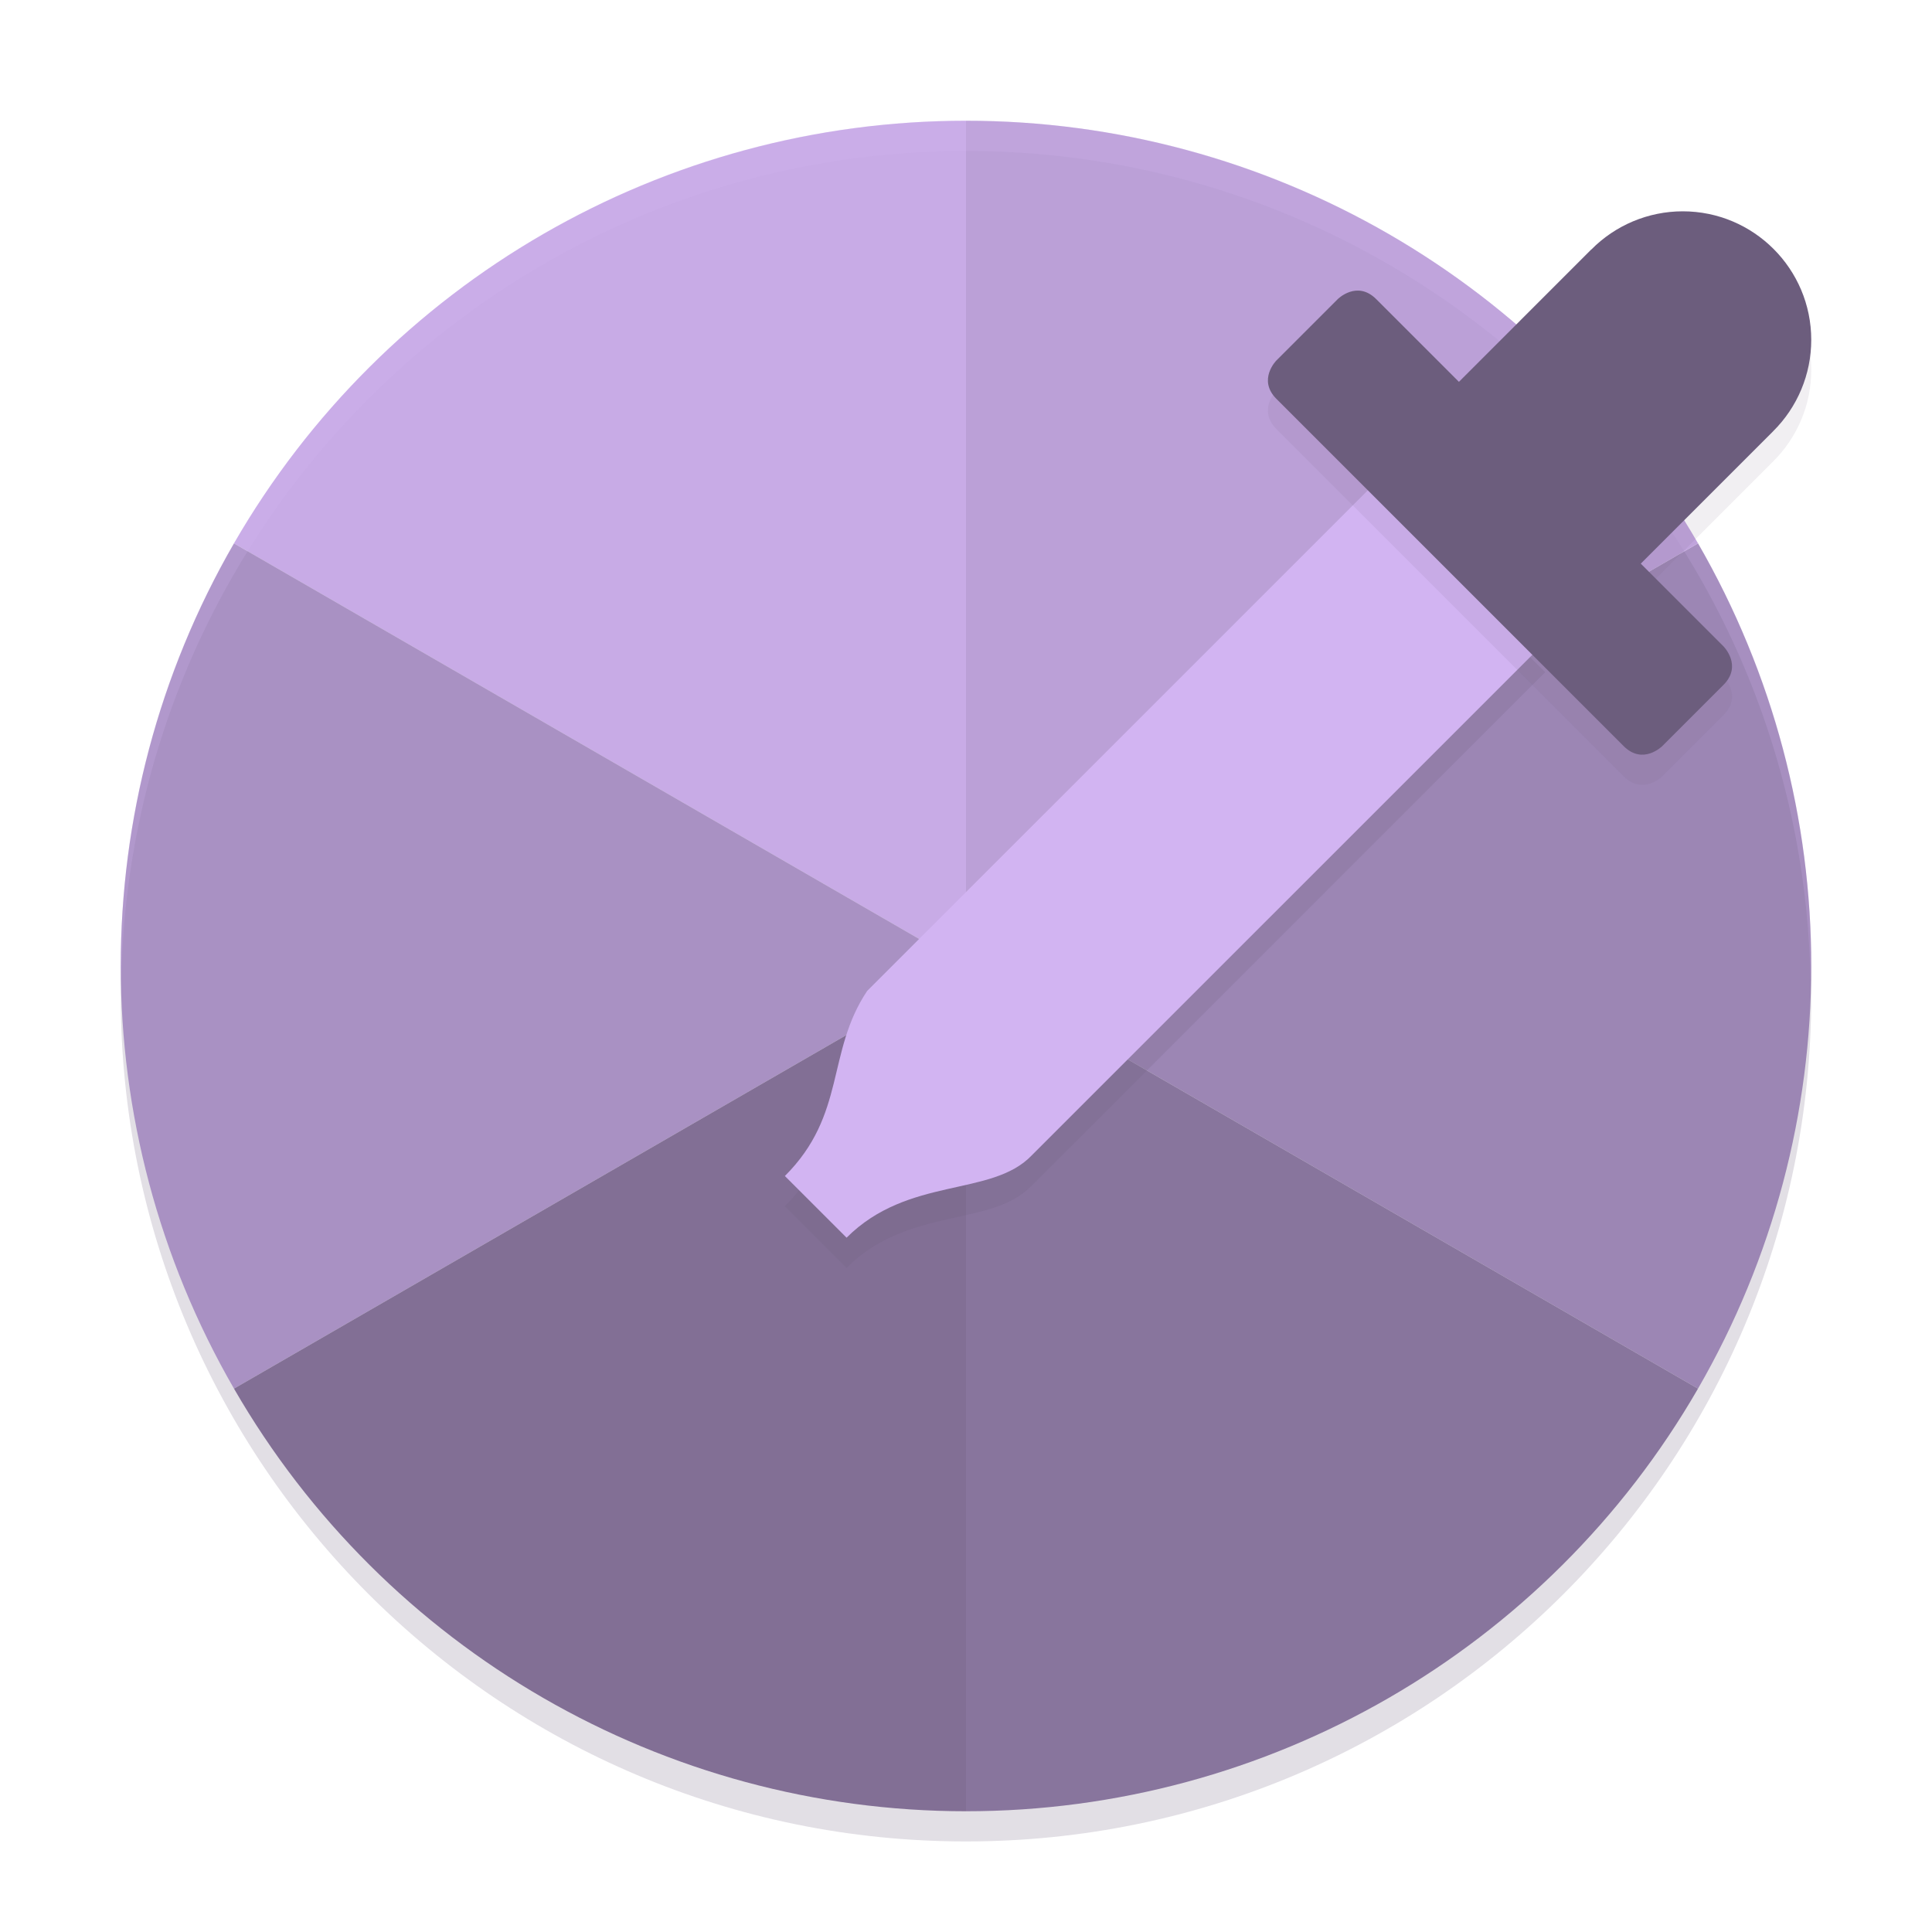
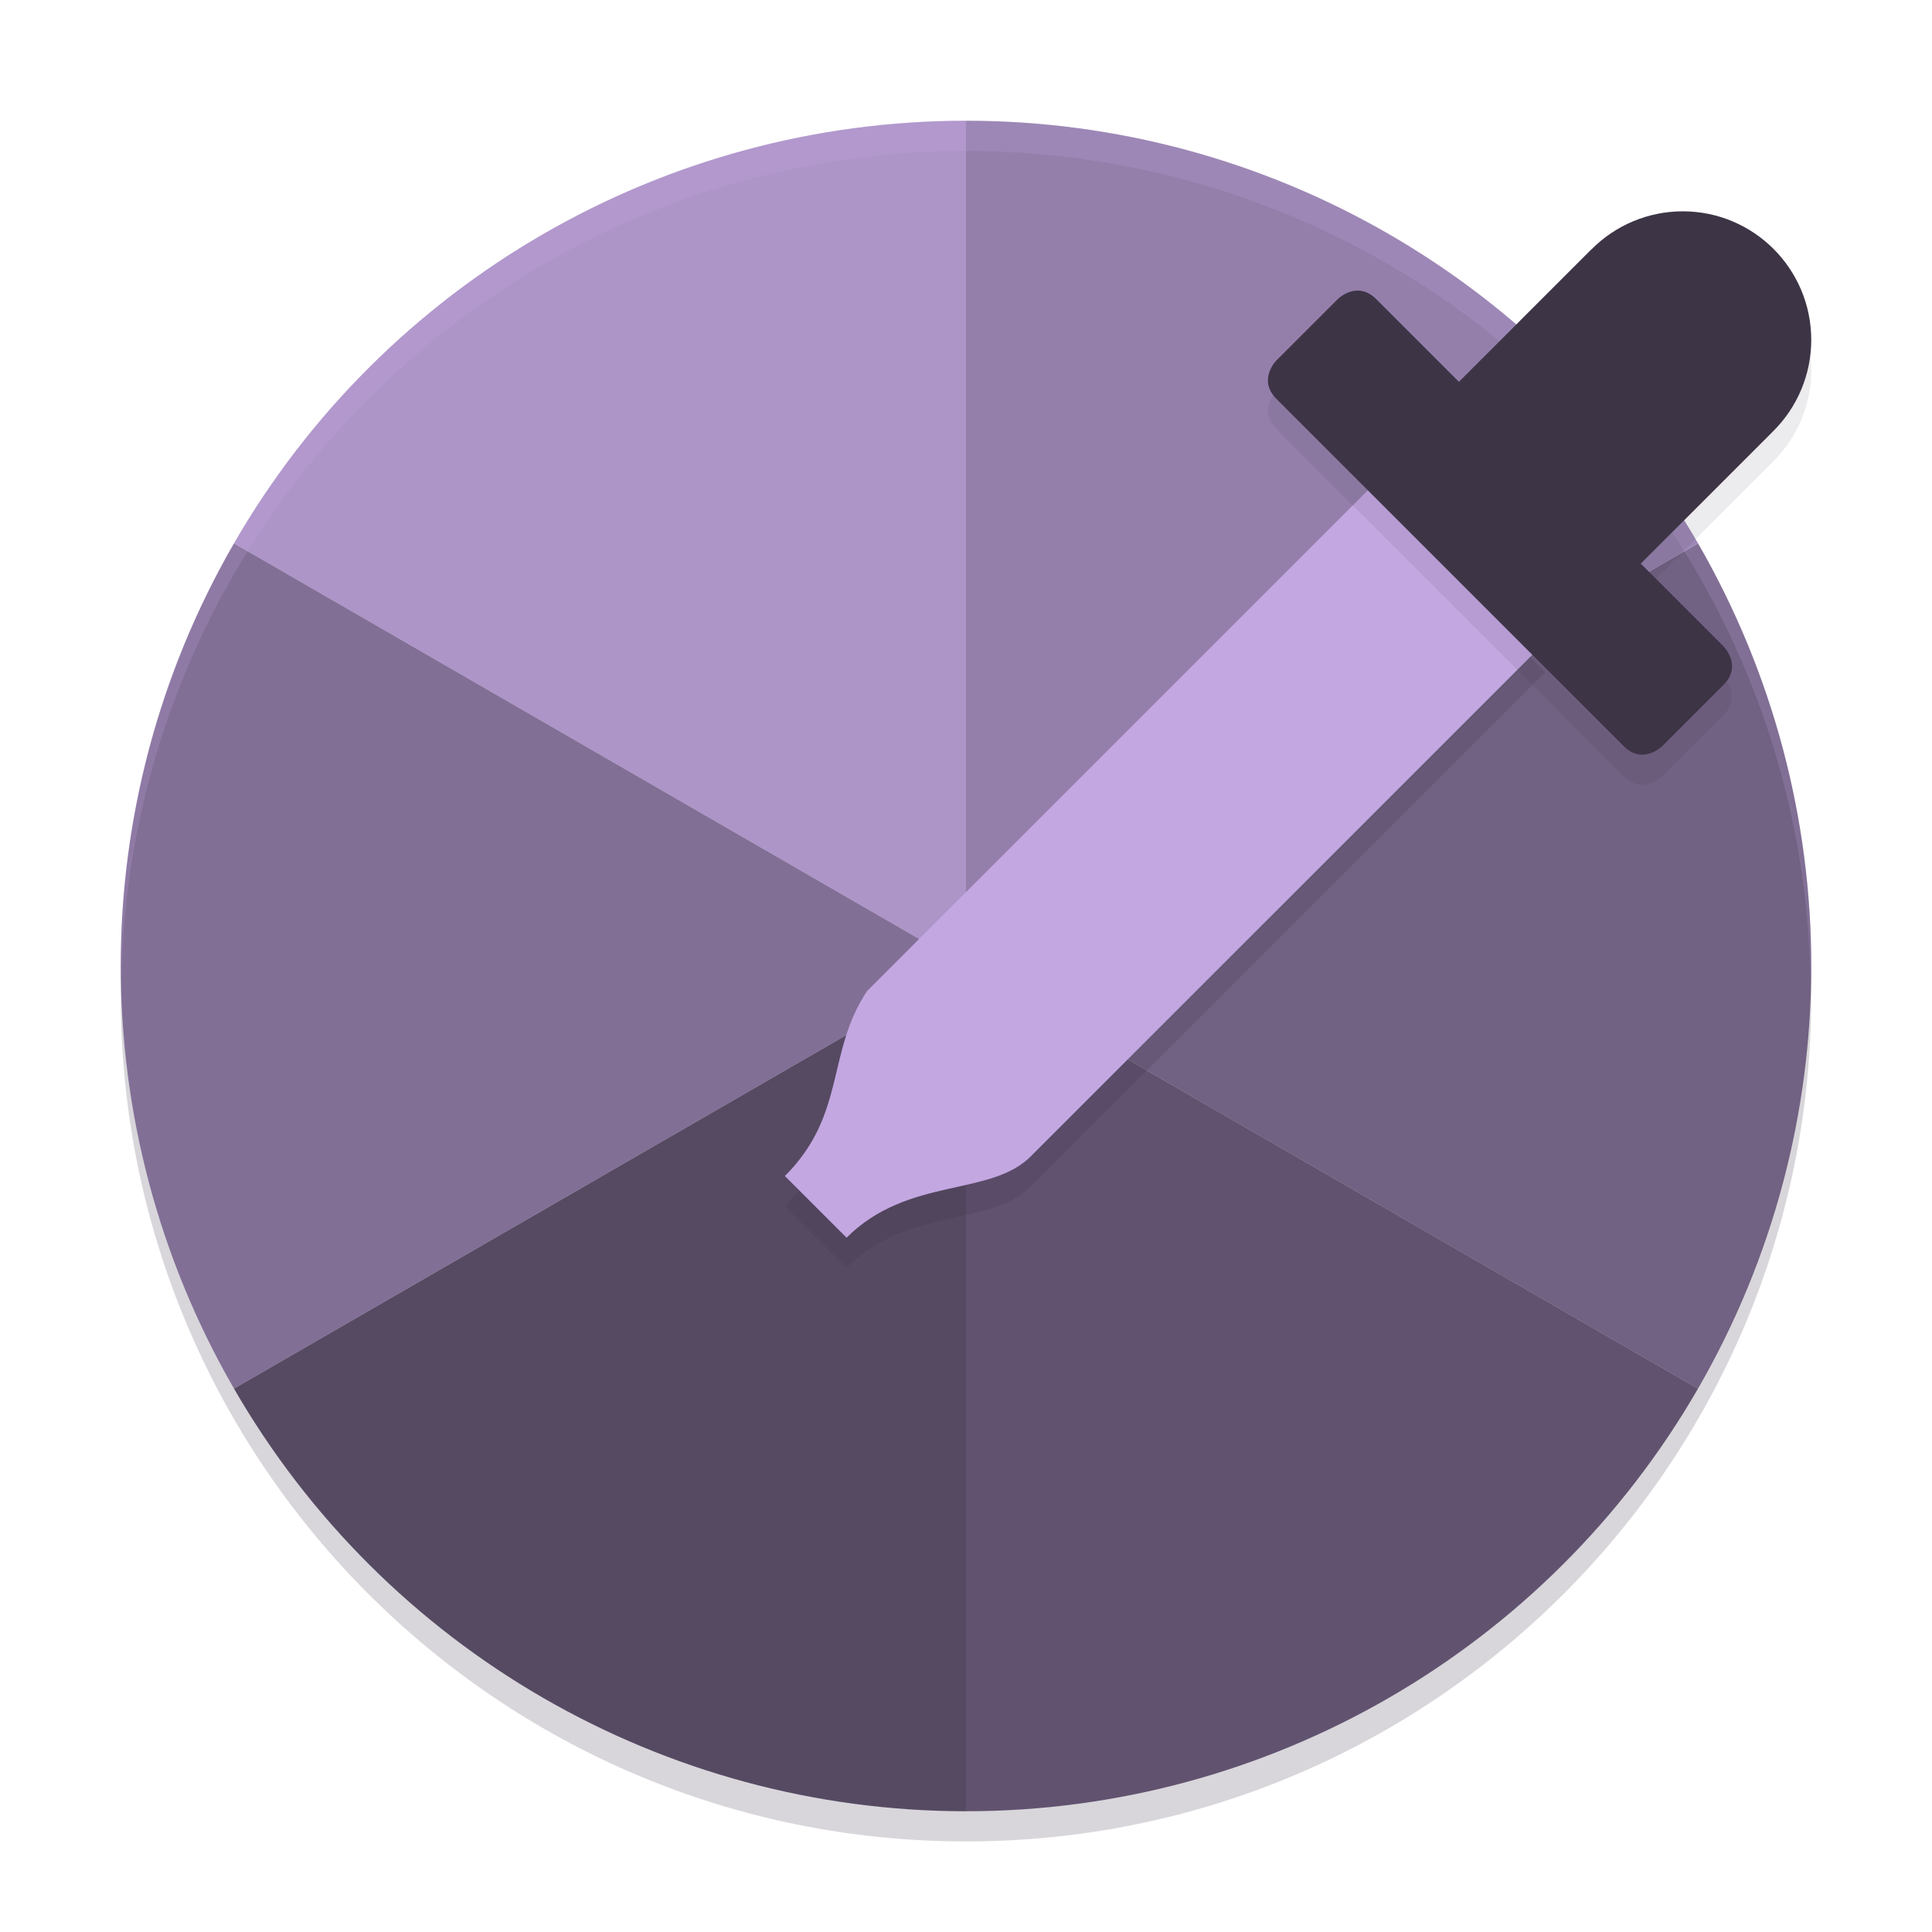
<svg xmlns="http://www.w3.org/2000/svg" width="64" height="64" version="1.1">
-   <circle style="opacity:0.2" cx="32" cy="33" r="28" fill="#6c5d7d" />
-   <path style="fill:#9c86b4" d="m 56.249,18 a 28,28 0 0 1 0,28 L 32,32 Z" />
-   <path style="fill:#88759d" d="M 56.249,46 A 28,28 0 0 1 32,60 v -28 z" />
-   <path style="fill:#bba0d7" d="M 32,4 A 28,28 0 0 1 56.249,18 L 32,32 Z" />
-   <path style="fill:#c8abe6" d="M 7.751,18 A 28,28 0 0 1 32,4 V 32 Z" />
-   <path style="fill:#a991c3" d="m 7.751,46 a 28,28 0 0 1 0,-28 L 32,32 Z" />
-   <path style="opacity:0.2;fill:#d2b4f2" d="M 32 4 A 28 28 0 0 0 4 32 A 28 28 0 0 0 4.018 32.492 A 28 28 0 0 1 32 5 A 28 28 0 0 1 59.975 32.492 A 28 28 0 0 0 60 32 A 28 28 0 0 0 32 4 z" />
-   <path style="fill:#826f95" d="M 32,60 A 28,28 0 0 1 7.751,46 L 32,32 Z" />
-   <path style="opacity:0.2" d="M 45.736,16.818 28.725,33.827 c -1.362,2.043 -0.681,4.086 -2.725,6.13 L 28.043,42 c 2.044,-2.043 4.806,-1.339 6.131,-2.724 L 51.185,22.267 Z" fill="#6c5d7d" />
-   <path style="fill:#d2b4f2" d="M 45.736,15.818 28.725,32.827 c -1.362,2.043 -0.681,4.086 -2.725,6.13 l 2.044,2.043 c 2.044,-2.043 4.806,-1.339 6.131,-2.724 L 51.185,21.267 Z" />
-   <path style="opacity:0.1" d="m 55.74,8 a 4.26,4.26 0 0 0 -3.028,1.269 l -0.002,-0.002 -4.381,4.382 -2.739,-2.739 c -0.639,-0.639 -1.277,0 -1.277,0 l -2.028,2.028 c 0,0 -0.639,0.639 0,1.277 l 11.501,11.501 c 0.639,0.639 1.278,0 1.278,0 l 2.028,-2.028 c 0.639,-0.639 0,-1.278 0,-1.278 l -2.739,-2.739 4.357,-4.357 0.025,-0.025 -6.76e-4,-6.79e-4 A 4.259,4.259 0 0 0 60,12.26 C 60,9.907 58.093,8 55.741,8 Z" font-weight="400" overflow="visible" fill="#6c5d7d" />
-   <path style="fill:#6c5d7d" d="m 55.74,7 a 4.26,4.26 0 0 0 -3.028,1.269 l -0.002,-0.002 -4.381,4.382 -2.739,-2.739 c -0.639,-0.639 -1.277,0 -1.277,0 l -2.028,2.028 c 0,0 -0.639,0.639 0,1.277 l 11.501,11.501 c 0.639,0.639 1.278,0 1.278,0 l 2.028,-2.028 c 0.639,-0.639 0,-1.278 0,-1.278 l -2.739,-2.739 4.357,-4.357 0.025,-0.025 -6.76e-4,-6.79e-4 A 4.259,4.259 0 0 0 60,11.26 C 60,8.907 58.093,7 55.741,7 Z" font-weight="400" overflow="visible" />
+   <circle style="opacity:0.2" cx="32" cy="33" r="28" fill="#3d3446" />
+   <path style="fill:#716182" d="m 56.249,18 a 28,28 0 0 1 0,28 L 32,32 Z" />
+   <path style="fill:#615370" d="M 56.249,46 A 28,28 0 0 1 32,60 v -28 z" />
+   <path style="fill:#947fab" d="M 32,4 A 28,28 0 0 1 56.249,18 L 32,32 Z" />
+   <path style="fill:#ae95c8" d="M 7.751,18 A 28,28 0 0 1 32,4 V 32 Z" />
+   <path style="fill:#826f96" d="m 7.751,46 a 28,28 0 0 1 0,-28 L 32,32 Z" />
+   <path style="opacity:0.2;fill:#c3a7e1" d="M 32 4 A 28 28 0 0 0 4 32 A 28 28 0 0 0 4.018 32.492 A 28 28 0 0 1 32 5 A 28 28 0 0 1 59.975 32.492 A 28 28 0 0 0 60 32 A 28 28 0 0 0 32 4 z" />
+   <path style="fill:#564a63" d="M 32,60 A 28,28 0 0 1 7.751,46 L 32,32 Z" />
+   <path style="opacity:0.2" d="M 45.736,16.818 28.725,33.827 c -1.362,2.043 -0.681,4.086 -2.725,6.13 L 28.043,42 c 2.044,-2.043 4.806,-1.339 6.131,-2.724 L 51.185,22.267 Z" fill="#3d3446" />
+   <path style="fill:#c3a7e1" d="M 45.736,15.818 28.725,32.827 c -1.362,2.043 -0.681,4.086 -2.725,6.13 l 2.044,2.043 c 2.044,-2.043 4.806,-1.339 6.131,-2.724 L 51.185,21.267 Z" />
+   <path style="opacity:0.1" d="m 55.74,8 a 4.26,4.26 0 0 0 -3.028,1.269 l -0.002,-0.002 -4.381,4.382 -2.739,-2.739 c -0.639,-0.639 -1.277,0 -1.277,0 l -2.028,2.028 c 0,0 -0.639,0.639 0,1.277 l 11.501,11.501 c 0.639,0.639 1.278,0 1.278,0 l 2.028,-2.028 c 0.639,-0.639 0,-1.278 0,-1.278 l -2.739,-2.739 4.357,-4.357 0.025,-0.025 -6.76e-4,-6.79e-4 A 4.259,4.259 0 0 0 60,12.26 C 60,9.907 58.093,8 55.741,8 Z" font-weight="400" overflow="visible" fill="#3d3446" />
+   <path style="fill:#3d3446" d="m 55.74,7 a 4.26,4.26 0 0 0 -3.028,1.269 l -0.002,-0.002 -4.381,4.382 -2.739,-2.739 c -0.639,-0.639 -1.277,0 -1.277,0 l -2.028,2.028 c 0,0 -0.639,0.639 0,1.277 l 11.501,11.501 c 0.639,0.639 1.278,0 1.278,0 l 2.028,-2.028 c 0.639,-0.639 0,-1.278 0,-1.278 l -2.739,-2.739 4.357,-4.357 0.025,-0.025 -6.76e-4,-6.79e-4 A 4.259,4.259 0 0 0 60,11.26 C 60,8.907 58.093,7 55.741,7 Z" font-weight="400" overflow="visible" />
</svg>
